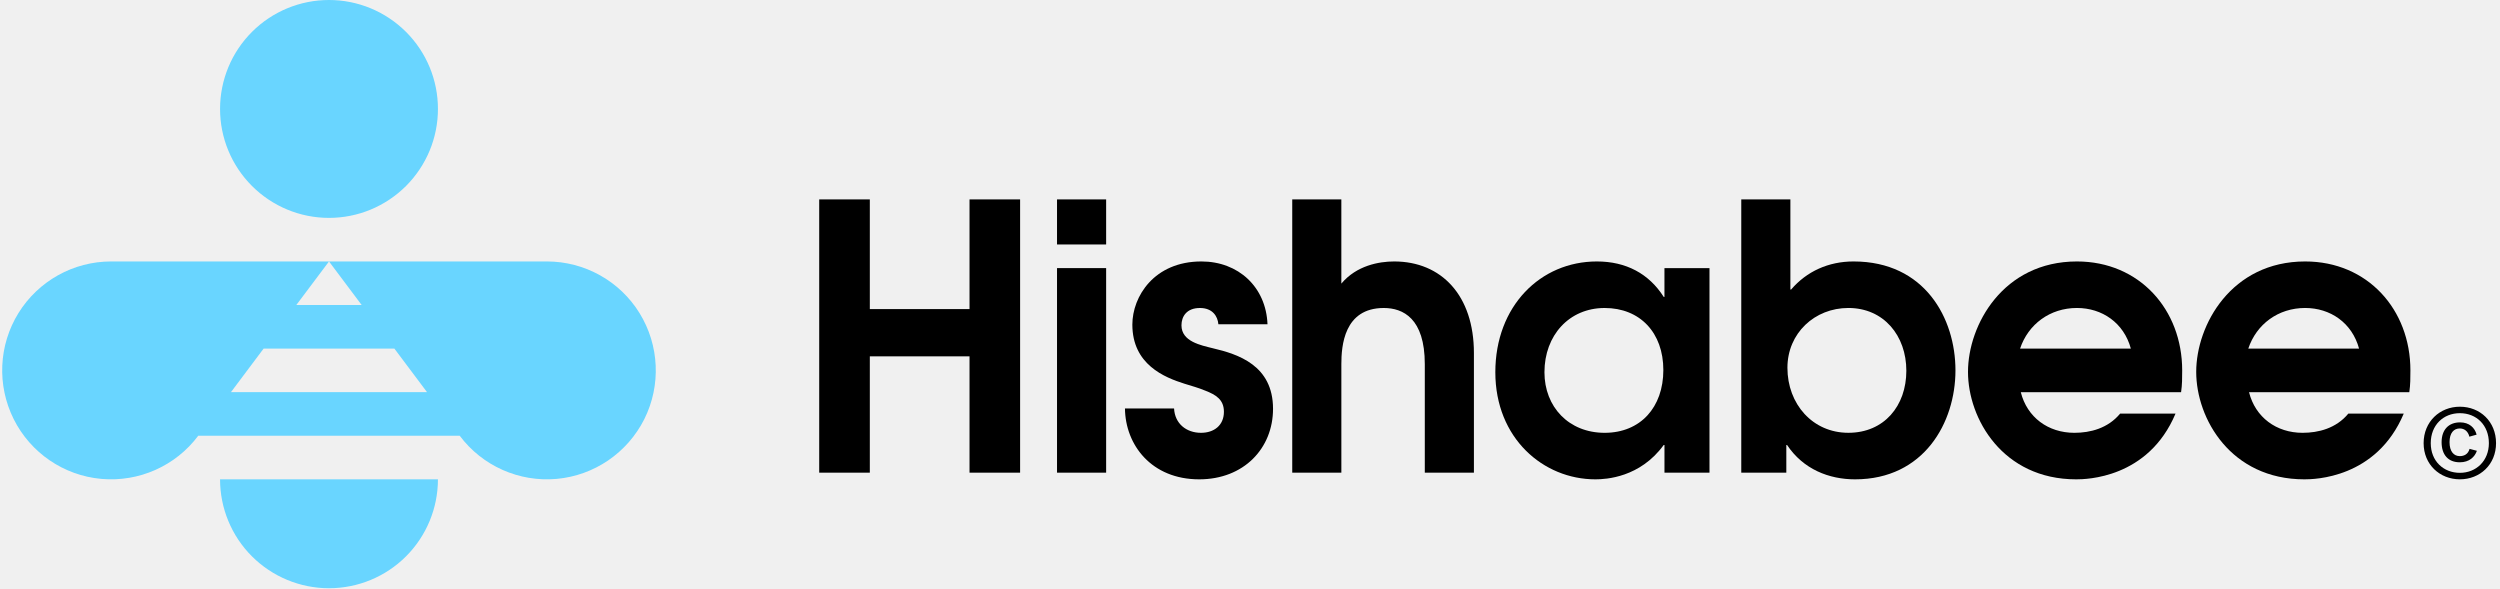
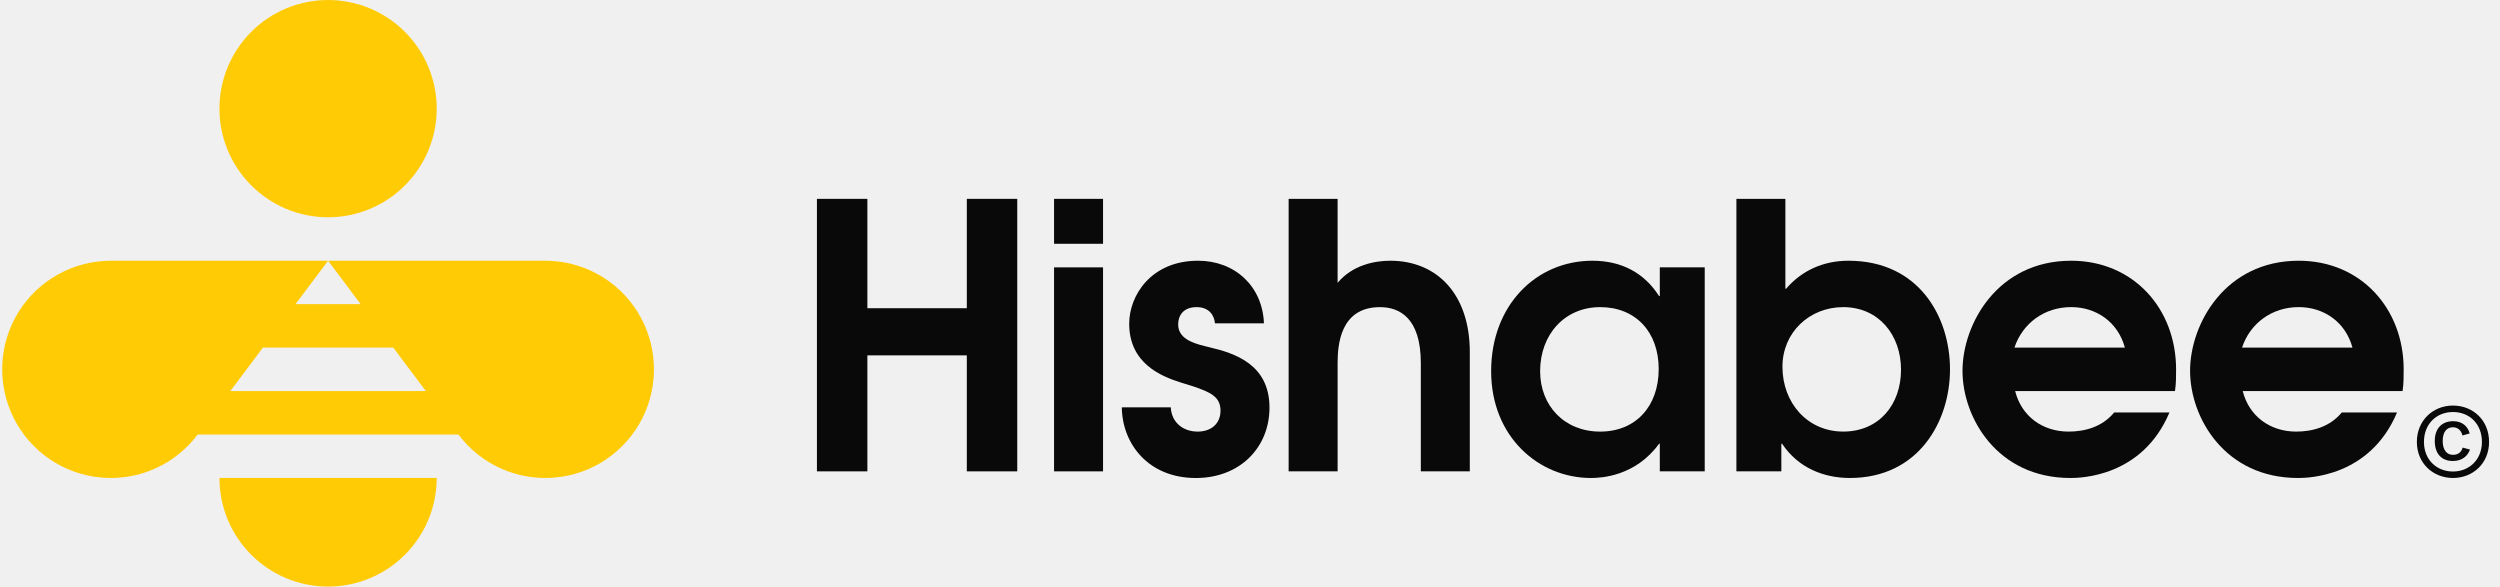
- <svg xmlns="http://www.w3.org/2000/svg" width="136" height="32" viewBox="0 0 136 32" fill="none">
-   <g clip-path="url(#clip0_1127_3432)">
-     <path d="M135.785 24.108C135.785 25.275 134.907 26.075 133.818 26.075C132.728 26.075 131.845 25.275 131.845 24.108C131.845 22.94 132.723 22.125 133.818 22.125C134.912 22.125 135.785 22.929 135.785 24.108ZM135.395 24.108C135.395 23.13 134.722 22.477 133.817 22.477C132.912 22.477 132.233 23.13 132.233 24.108C132.233 25.086 132.928 25.722 133.817 25.722C134.706 25.722 135.395 25.07 135.395 24.108ZM134.743 24.523C134.627 24.86 134.327 25.149 133.812 25.149C133.175 25.149 132.823 24.733 132.823 24.055C132.823 23.377 133.207 22.977 133.828 22.977C134.328 22.977 134.628 23.266 134.728 23.645L134.333 23.755C134.264 23.461 134.059 23.308 133.813 23.308C133.491 23.308 133.255 23.545 133.255 24.055C133.255 24.565 133.491 24.813 133.813 24.813C134.044 24.813 134.265 24.712 134.344 24.418L134.743 24.523Z" fill="black" />
-     <path d="M44.565 10.848H47.318V16.814H52.742V10.848H55.494V25.713H52.742V19.385H47.318V25.713H44.565V10.848Z" fill="black" />
-     <path d="M57.502 10.848H60.174V13.299H57.502V10.848ZM57.502 14.585H60.174V25.713H57.502V14.585Z" fill="black" />
-     <path d="M63.869 22.219C63.91 23.043 64.532 23.545 65.336 23.545C66.039 23.545 66.581 23.143 66.581 22.4C66.581 21.736 66.139 21.475 65.577 21.255C65.195 21.094 64.814 20.994 64.432 20.873C63.347 20.531 61.6 19.828 61.6 17.658C61.6 16.132 62.785 14.223 65.356 14.223C67.365 14.223 68.872 15.61 68.952 17.639H66.28C66.24 17.197 65.959 16.755 65.276 16.755C64.553 16.755 64.272 17.216 64.272 17.699C64.272 18.583 65.336 18.784 65.979 18.945C67.344 19.266 69.253 19.869 69.253 22.239C69.253 24.388 67.666 26.076 65.236 26.076C62.644 26.076 61.218 24.208 61.198 22.219H63.87L63.869 22.219Z" fill="black" />
-     <path d="M70.297 10.848H72.969V15.428C73.793 14.444 75.018 14.223 75.842 14.223C78.413 14.223 80.181 16.071 80.181 19.205V25.713H77.509V19.808C77.509 17.317 76.324 16.755 75.279 16.755C73.11 16.755 72.97 18.824 72.97 19.808V25.713H70.298V10.848H70.297Z" fill="black" />
-     <path d="M92.997 25.714H90.547V24.207H90.506C89.221 25.975 87.373 26.076 86.79 26.076C83.958 26.076 81.346 23.846 81.346 20.25C81.346 16.654 83.797 14.223 86.87 14.223C88.457 14.223 89.702 14.886 90.506 16.152H90.546V14.585H92.996V25.714H92.997ZM84.018 20.25C84.018 22.138 85.344 23.545 87.292 23.545C89.24 23.545 90.486 22.158 90.486 20.13C90.486 18.101 89.22 16.755 87.292 16.755C85.364 16.755 84.018 18.241 84.018 20.25Z" fill="black" />
-     <path d="M97.397 10.848V15.75H97.437C98.281 14.765 99.466 14.223 100.832 14.223C104.709 14.223 106.377 17.316 106.377 20.149C106.377 22.982 104.669 26.076 100.913 26.076C99.507 26.076 98.1 25.533 97.216 24.207H97.176V25.713H94.725V10.848H97.397ZM97.236 20.008C97.236 21.977 98.602 23.544 100.551 23.544C102.5 23.544 103.705 22.077 103.705 20.169C103.705 18.261 102.479 16.754 100.551 16.754C98.723 16.754 97.236 18.12 97.236 20.008Z" fill="black" />
-     <path d="M109.931 21.334C110.273 22.7 111.418 23.545 112.844 23.545C113.709 23.545 114.673 23.303 115.335 22.5H118.349C116.862 26.035 113.467 26.076 112.945 26.076C108.947 26.076 107.059 22.781 107.059 20.23C107.059 17.679 108.967 14.223 112.985 14.223C116.38 14.223 118.711 16.835 118.711 20.15C118.711 20.552 118.711 20.934 118.651 21.335H109.932L109.931 21.334ZM115.918 18.964C115.536 17.557 114.351 16.754 112.985 16.754C111.519 16.754 110.334 17.638 109.892 18.964H115.918Z" fill="black" />
-     <path d="M122.347 21.334C122.688 22.7 123.833 23.545 125.26 23.545C126.124 23.545 127.088 23.303 127.75 22.5H130.764C129.277 26.035 125.882 26.076 125.36 26.076C121.362 26.076 119.474 22.781 119.474 20.23C119.474 17.679 121.382 14.223 125.4 14.223C128.796 14.223 131.126 16.835 131.126 20.15C131.126 20.552 131.126 20.934 131.066 21.335H122.347L122.347 21.334ZM128.333 18.964C127.951 17.557 126.766 16.754 125.4 16.754C123.934 16.754 122.749 17.638 122.307 18.964H128.333Z" fill="black" />
-     <path d="M34.79 17.032C35.869 18.779 35.968 20.962 35.051 22.8C34.131 24.634 32.327 25.868 30.281 26.052C28.238 26.235 26.241 25.349 25.008 23.704H10.785C9.554 25.349 7.558 26.235 5.512 26.052C3.466 25.868 1.662 24.634 0.745 22.8C-0.173 20.962 -0.076 18.779 1.003 17.032C2.085 15.286 3.991 14.223 6.045 14.223H17.898L16.119 16.593H19.675L17.899 14.223H29.752C31.803 14.223 33.712 15.286 34.791 17.032H34.79ZM23.23 21.333L21.454 18.963H14.341L12.564 21.333H23.231H23.23Z" fill="#69D5FF" />
-     <path d="M11.971 26.074H23.824C23.824 27.647 23.198 29.155 22.088 30.265C20.976 31.377 19.468 32 17.897 32C16.327 32 14.819 31.376 13.706 30.265C12.594 29.155 11.971 27.647 11.971 26.074Z" fill="#69D5FF" />
-     <path d="M22.088 1.736C23.201 2.848 23.824 4.353 23.824 5.926C23.824 7.5 23.2 9.002 22.088 10.117C20.973 11.23 19.471 11.853 17.897 11.853C16.324 11.853 14.819 11.229 13.706 10.115C12.594 9.002 11.971 7.5 11.971 5.926C11.971 4.353 12.595 2.848 13.706 1.736C14.819 0.624 16.324 0 17.897 0C19.471 0 20.973 0.624 22.088 1.736Z" fill="#69D5FF" />
+ <svg xmlns="http://www.w3.org/2000/svg" width="179" height="42" viewBox="0 0 179 42" fill="none">
+   <g clip-path="url(#clip0_455_1360)">
+     <path d="M178.218 31.641C178.218 33.173 177.065 34.223 175.635 34.223C174.206 34.223 173.047 33.173 173.047 31.641C173.047 30.109 174.199 29.038 175.635 29.038C177.071 29.038 178.218 30.095 178.218 31.641ZM177.706 31.641C177.706 30.357 176.823 29.501 175.635 29.501C174.446 29.501 173.556 30.357 173.556 31.641C173.556 32.925 174.468 33.76 175.635 33.76C176.801 33.76 177.706 32.904 177.706 31.641ZM176.85 32.187C176.698 32.629 176.305 33.008 175.628 33.008C174.793 33.008 174.33 32.462 174.33 31.572C174.33 30.682 174.834 30.157 175.649 30.157C176.306 30.157 176.699 30.537 176.83 31.034L176.312 31.179C176.222 30.793 175.953 30.592 175.629 30.592C175.208 30.592 174.897 30.903 174.897 31.572C174.897 32.242 175.208 32.566 175.629 32.566C175.932 32.566 176.223 32.435 176.326 32.048L176.85 32.187Z" fill="#090909" />
+     <path d="M58.492 14.238H62.104V22.069H69.224V14.238H72.835V33.749H69.224V25.444H62.104V33.749H58.492V14.238Z" fill="#090909" />
+     <path d="M75.471 14.238H78.978V17.455H75.471V14.238ZM75.471 19.143H78.978V33.749H75.471V19.143Z" fill="#090909" />
+     <path d="M83.828 29.162C83.881 30.243 84.698 30.902 85.753 30.902C86.676 30.902 87.388 30.375 87.388 29.399C87.388 28.529 86.808 28.186 86.07 27.897C85.569 27.686 85.068 27.554 84.567 27.395C83.143 26.947 80.85 26.024 80.85 23.177C80.85 21.172 82.405 18.668 85.78 18.668C88.416 18.668 90.394 20.488 90.499 23.151H86.992C86.939 22.57 86.571 21.99 85.674 21.99C84.726 21.99 84.356 22.596 84.356 23.23C84.356 24.39 85.753 24.653 86.597 24.865C88.389 25.286 90.895 26.078 90.895 29.189C90.895 32.01 88.812 34.225 85.621 34.225C82.221 34.225 80.348 31.773 80.322 29.163H83.829L83.828 29.162Z" fill="#090909" />
+     <path d="M92.265 14.238H95.772V20.25C96.853 18.958 98.461 18.668 99.542 18.668C102.917 18.668 105.238 21.094 105.238 25.207V33.749H101.731V25.998C101.731 22.728 100.175 21.991 98.804 21.991C95.956 21.991 95.773 24.706 95.773 25.998V33.749H92.266V14.238H92.265Z" fill="#090909" />
+     <path d="M122.059 33.749H118.842V31.772H118.79C117.102 34.092 114.677 34.224 113.912 34.224C110.194 34.224 106.766 31.297 106.766 26.578C106.766 21.858 109.984 18.668 114.017 18.668C116.1 18.668 117.734 19.538 118.789 21.2H118.842V19.142H122.058V33.749H122.059ZM110.273 26.578C110.273 29.056 112.014 30.902 114.571 30.902C117.128 30.902 118.763 29.083 118.763 26.42C118.763 23.757 117.101 21.99 114.571 21.99C112.041 21.99 110.273 23.941 110.273 26.578Z" fill="#090909" />
+     <path d="M127.833 14.238V20.672H127.886C128.993 19.379 130.549 18.668 132.343 18.668C137.431 18.668 139.62 22.727 139.62 26.446C139.62 30.164 137.378 34.224 132.448 34.224C130.603 34.224 128.757 33.513 127.597 31.772H127.544V33.749H124.326V14.238H127.833ZM127.623 26.261C127.623 28.845 129.415 30.901 131.973 30.901C134.531 30.901 136.113 28.976 136.113 26.472C136.113 23.968 134.504 21.99 131.973 21.99C129.574 21.99 127.623 23.783 127.623 26.261Z" fill="#090909" />
+     <path d="M144.285 28.001C144.733 29.794 146.236 30.902 148.108 30.902C149.243 30.902 150.508 30.586 151.378 29.531H155.333C153.382 34.171 148.925 34.224 148.24 34.224C142.993 34.224 140.515 29.9 140.515 26.552C140.515 23.203 143.019 18.668 148.293 18.668C152.749 18.668 155.808 22.096 155.808 26.447C155.808 26.974 155.808 27.475 155.729 28.002H144.286L144.285 28.001ZM152.142 24.89C151.641 23.044 150.085 21.989 148.293 21.989C146.369 21.989 144.813 23.15 144.233 24.89H152.142Z" fill="#090909" />
+     <path d="M160.58 28.001C161.028 29.794 162.531 30.902 164.403 30.902C165.538 30.902 166.803 30.586 167.673 29.531H171.628C169.677 34.171 165.22 34.224 164.535 34.224C159.288 34.224 156.81 29.9 156.81 26.552C156.81 23.203 159.314 18.668 164.588 18.668C169.044 18.668 172.103 22.096 172.103 26.447C172.103 26.974 172.103 27.475 172.024 28.002H160.581L160.58 28.001ZM168.437 24.89C167.936 23.044 166.38 21.989 164.588 21.989C162.664 21.989 161.108 23.15 160.528 24.89H168.437Z" fill="#090909" />
+     <path d="M45.662 22.355C47.078 24.648 47.208 27.513 46.004 29.925C44.797 32.333 42.429 33.952 39.744 34.193C37.062 34.434 34.442 33.27 32.823 31.111H14.155C12.54 33.27 9.92 34.434 7.235 34.193C4.549 33.952 2.181 32.333 0.977 29.925C-0.226 27.513 -0.1 24.648 1.316 22.355C2.736 20.063 5.238 18.668 7.934 18.668H23.491L21.156 21.778H25.824L23.492 18.668H39.049C41.742 18.668 44.247 20.063 45.664 22.355H45.662ZM30.49 28L28.159 24.889H18.823L16.491 28H30.491H30.49Z" fill="#FFCB05" />
+     <path d="M15.712 34.221H31.269C31.269 36.287 30.447 38.266 28.991 39.722C27.531 41.182 25.552 42 23.49 42C21.429 42 19.45 41.181 17.99 39.722C16.53 38.266 15.712 36.287 15.712 34.221Z" fill="#FFCB05" />
+     <path d="M28.991 2.278C30.451 3.738 31.269 5.713 31.269 7.778C31.269 9.844 30.45 11.815 28.991 13.279C27.527 14.739 25.556 15.557 23.49 15.557C21.425 15.557 19.45 14.738 17.99 13.275C16.53 11.815 15.712 9.844 15.712 7.778C15.712 5.713 16.531 3.738 17.99 2.278C19.45 0.819 21.425 0 23.49 0C25.556 0 27.527 0.819 28.991 2.278Z" fill="#FFCB05" />
  </g>
  <defs>
-     <clipPath id="clip0_1127_3432">
-       <rect width="135.785" height="32" fill="white" />
+     <clipPath id="clip0_455_1360">
+       <rect width="178.218" height="42" fill="white" />
    </clipPath>
  </defs>
</svg>
